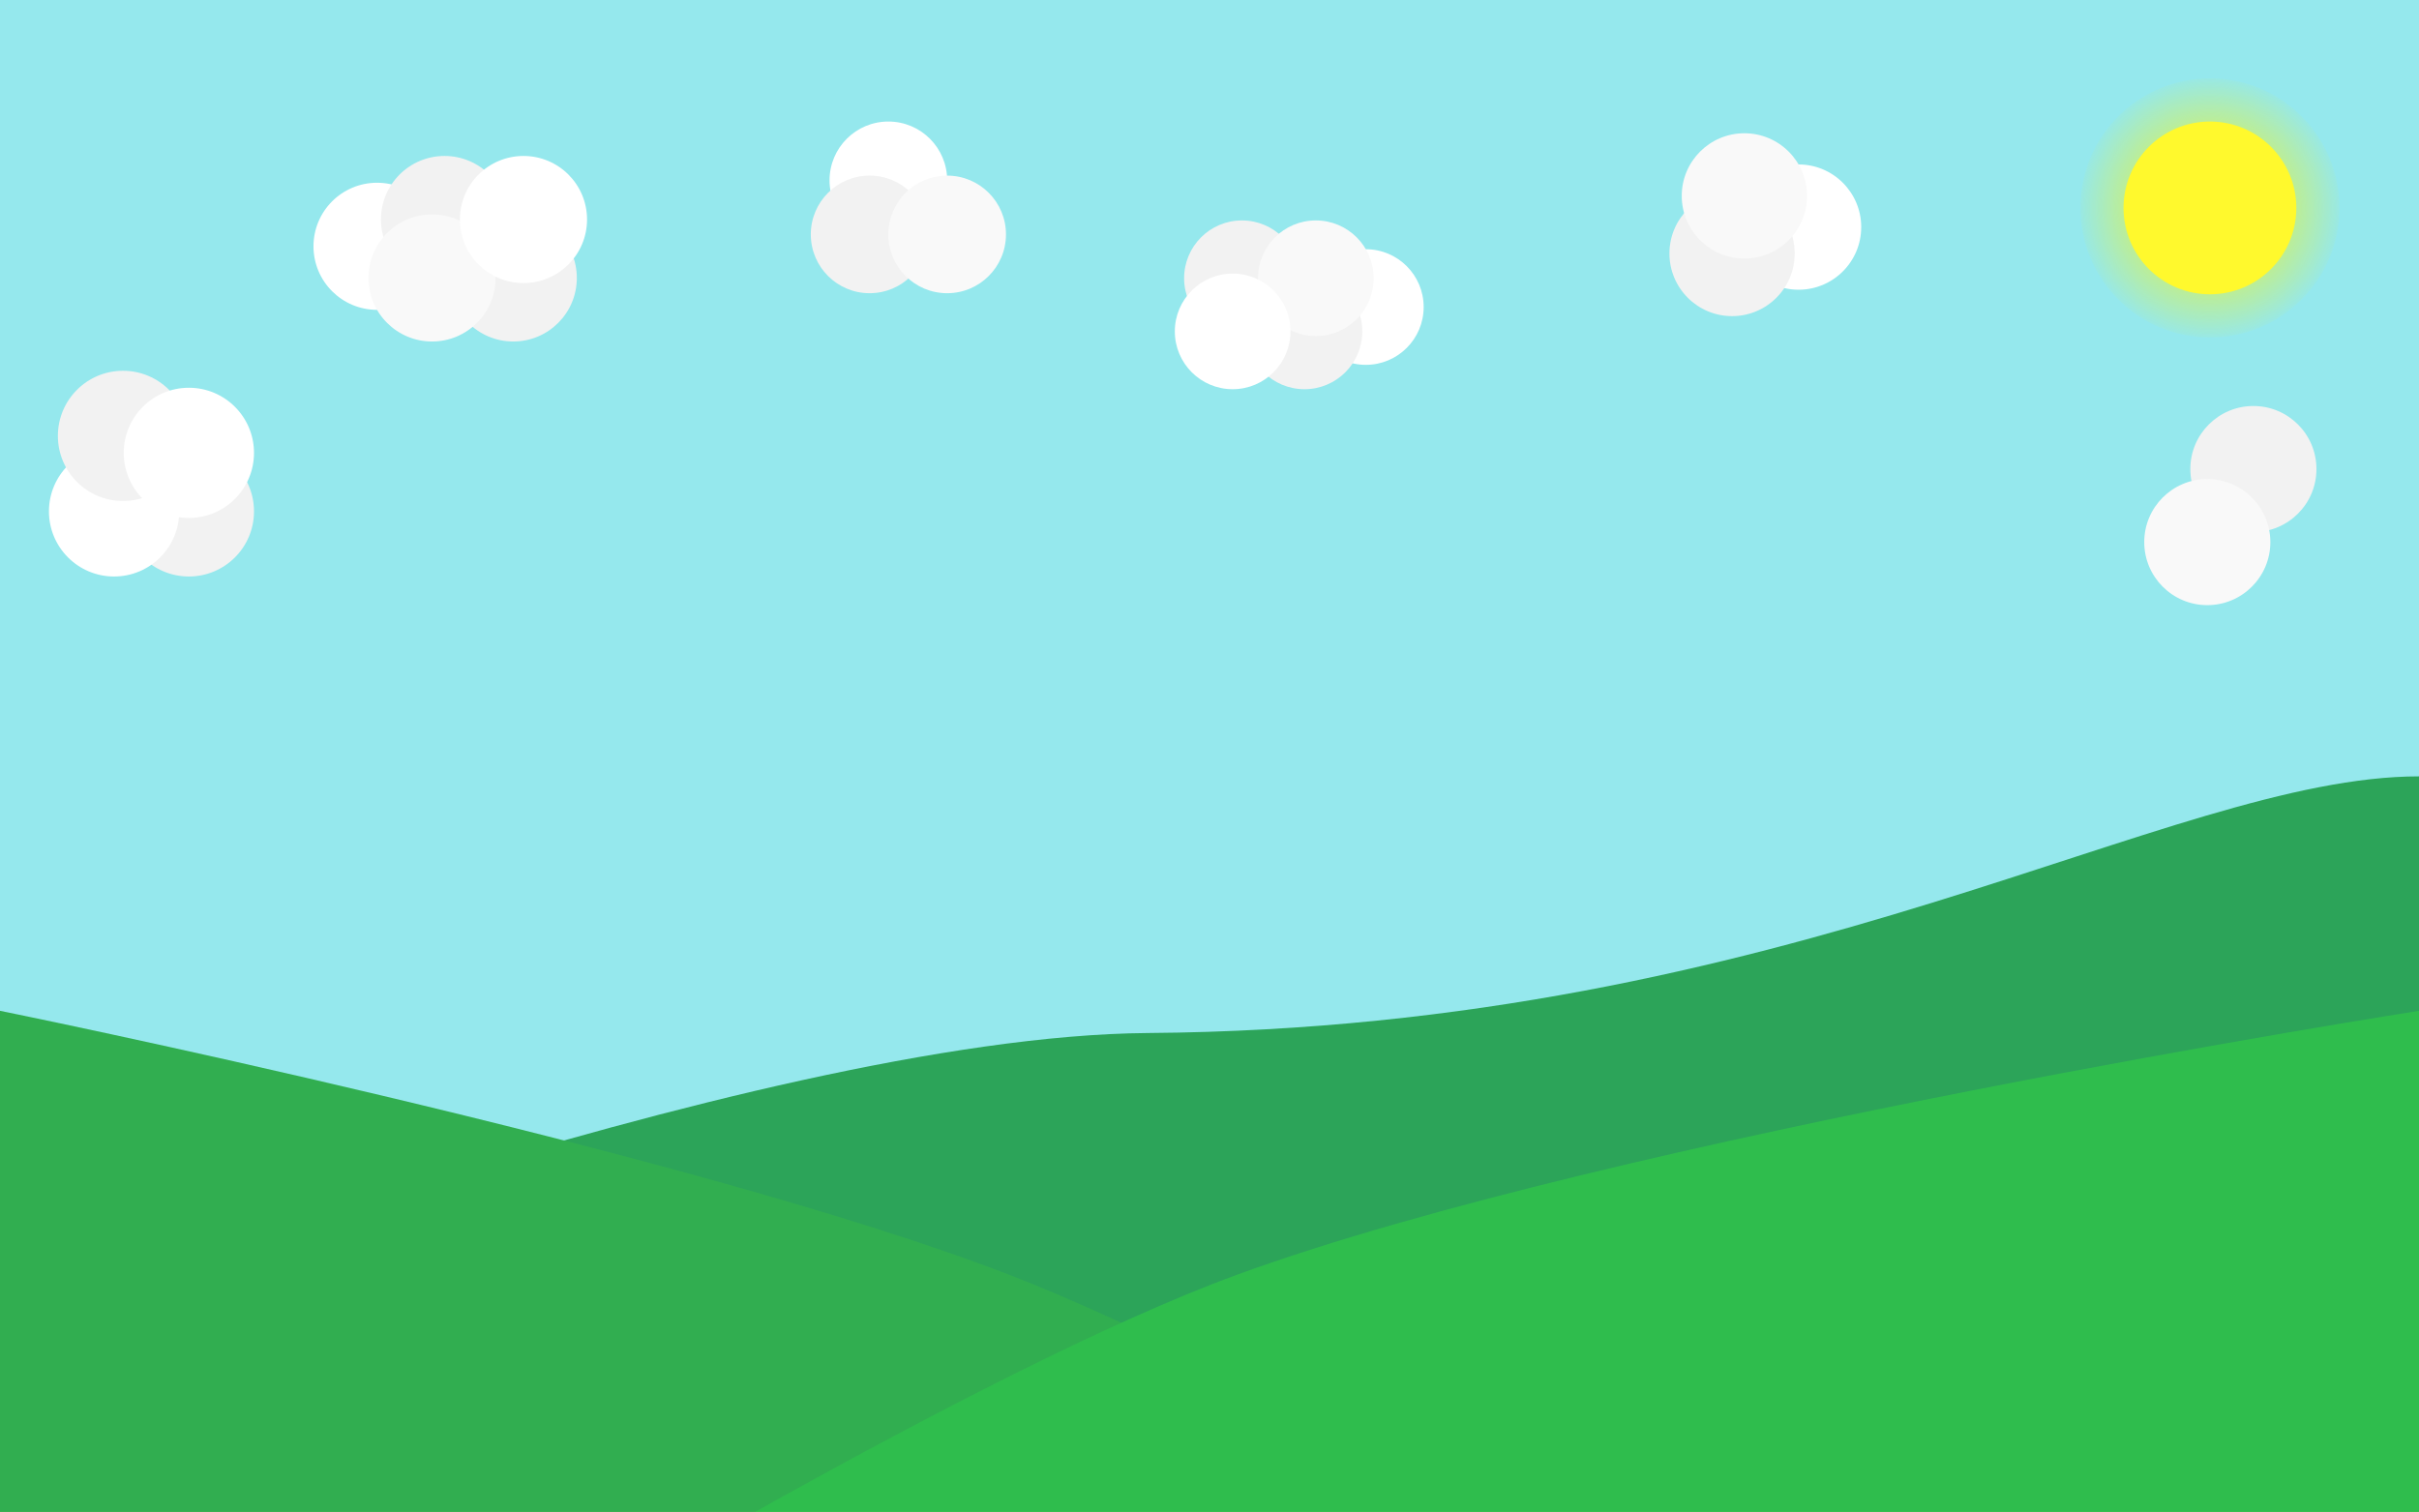
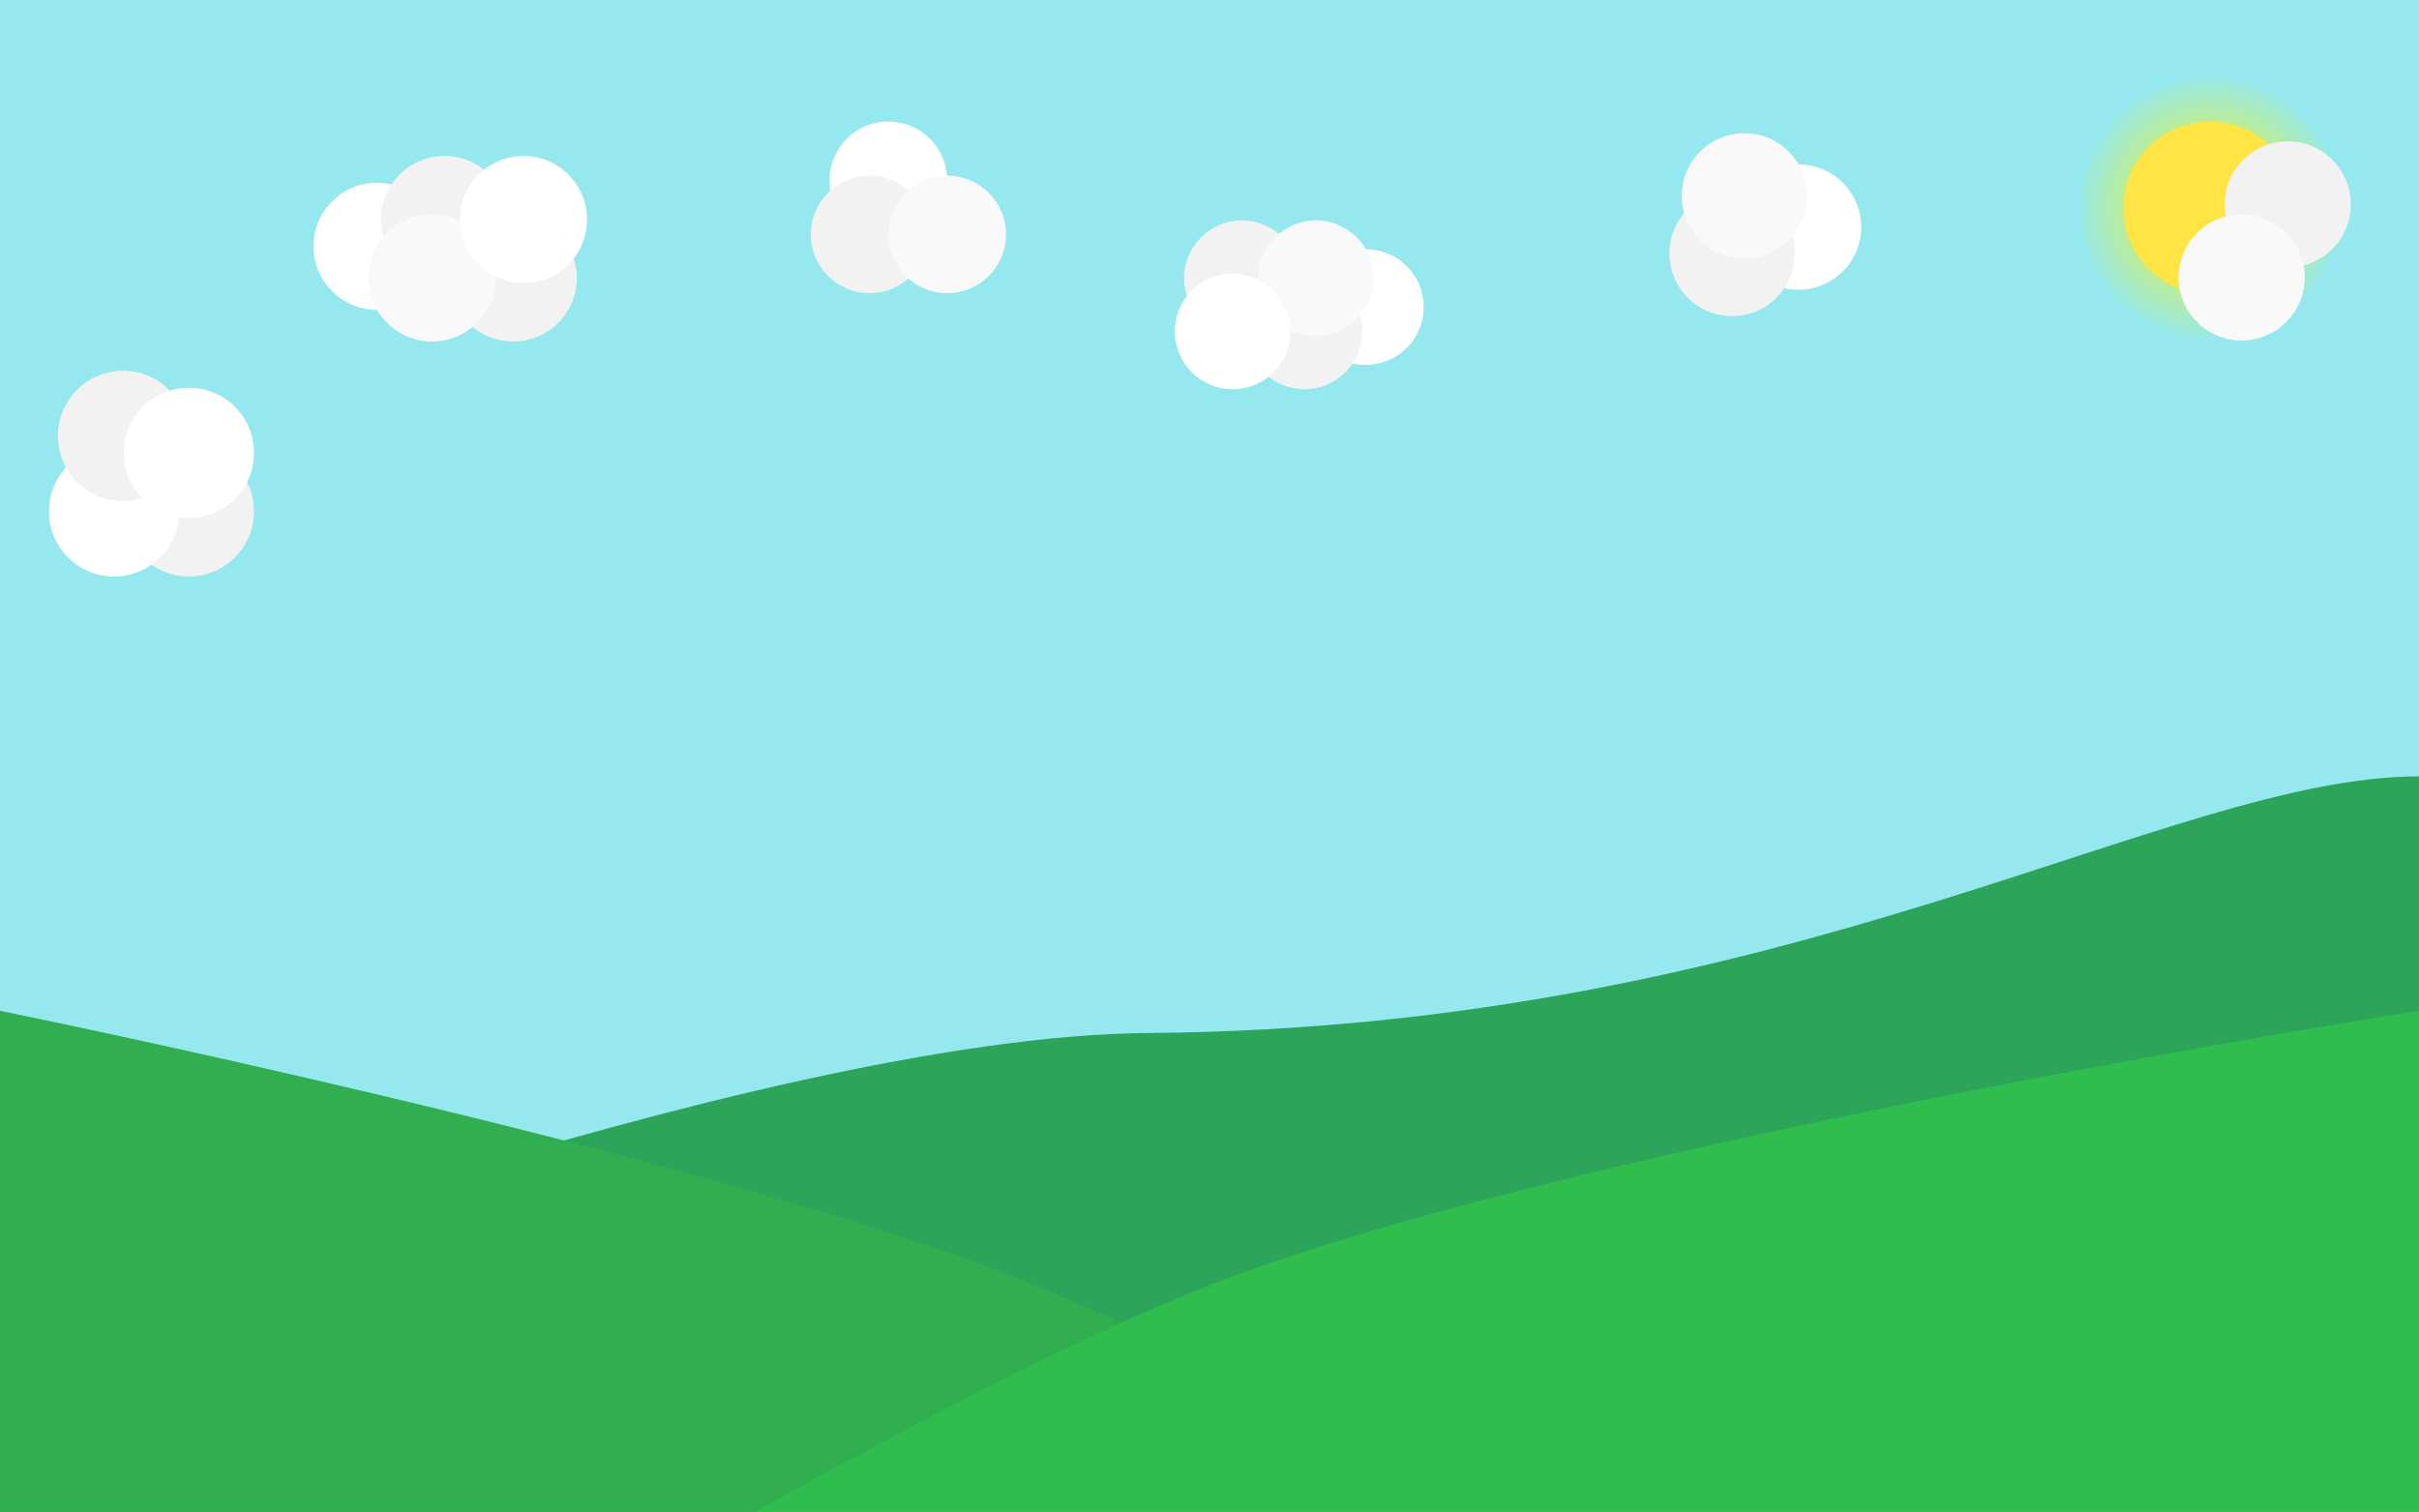
<svg xmlns="http://www.w3.org/2000/svg" xmlns:xlink="http://www.w3.org/1999/xlink" id="svg4705" version="1.1" viewBox="0 0 1016 635" height="2400" width="3840">
  <defs id="defs4699">
    <linearGradient id="linearGradient13">
      <stop style="stop-color:#fff700;stop-opacity:1;" offset="0" id="stop13" />
      <stop style="stop-color:#fff700;stop-opacity:0.039;" offset="1" id="stop14" />
    </linearGradient>
    <radialGradient xlink:href="#linearGradient13" id="radialGradient14" cx="307.862" cy="-31.844" fx="307.862" fy="-31.844" r="19.844" gradientUnits="userSpaceOnUse" gradientTransform="matrix(2.742857,0,0,2.742857,83.76815,0)" />
  </defs>
  <g id="layer5">
    <rect style="fill:#95e8ed;fill-opacity:1;stroke-width:12.587;stroke-linecap:round;stroke-linejoin:round;paint-order:stroke markers fill" id="rect1" width="1016" height="635" x="0" y="-635" rx="0" ry="0" transform="scale(1,-1)" />
    <g id="g16" transform="matrix(0.9197248,0,0,0.9197248,10.56946,5.25955)" style="stroke-width:1.087">
      <circle style="fill:#ffffff;fill-opacity:1;stroke-width:4.058;stroke-linecap:round;stroke-linejoin:round;paint-order:stroke markers fill" id="path1" cx="160.694" cy="106.784" r="29.029" />
      <circle style="fill:#f2f2f2;fill-opacity:1;stroke-width:4.058;stroke-linecap:round;stroke-linejoin:round;paint-order:stroke markers fill" id="circle2" cx="191.504" cy="94.548" r="29.029" />
      <circle style="fill:#f2f2f2;fill-opacity:1;stroke-width:4.058;stroke-linecap:round;stroke-linejoin:round;paint-order:stroke markers fill" id="circle4" cx="222.898" cy="121.243" r="29.029" />
      <circle style="fill:#f9f9f9;fill-opacity:1;stroke-width:4.058;stroke-linecap:round;stroke-linejoin:round;paint-order:stroke markers fill" id="circle1" cx="185.802" cy="121.243" r="29.029" />
      <circle style="fill:#ffffff;fill-opacity:1;stroke-width:4.058;stroke-linecap:round;stroke-linejoin:round;paint-order:stroke markers fill" id="circle3" cx="227.563" cy="94.548" r="29.029" />
    </g>
    <g id="g18" transform="matrix(0.8366182,0,0,0.8366182,80.61815,-21.01883)" style="stroke-width:1.195">
      <circle style="fill:#ffffff;fill-opacity:1;stroke-width:4.462;stroke-linecap:round;stroke-linejoin:round;paint-order:stroke markers fill" id="circle5" cx="-589.332" cy="-179.301" r="29.029" transform="scale(-1)" />
      <circle style="fill:#f2f2f2;fill-opacity:1;stroke-width:4.462;stroke-linecap:round;stroke-linejoin:round;paint-order:stroke markers fill" id="circle6" cx="-558.522" cy="-191.537" r="29.029" transform="scale(-1)" />
      <circle style="fill:#f2f2f2;fill-opacity:1;stroke-width:4.462;stroke-linecap:round;stroke-linejoin:round;paint-order:stroke markers fill" id="circle7" cx="-527.128" cy="-164.841" r="29.029" transform="scale(-1)" />
      <circle style="fill:#f9f9f9;fill-opacity:1;stroke-width:4.462;stroke-linecap:round;stroke-linejoin:round;paint-order:stroke markers fill" id="circle8" cx="-564.224" cy="-164.841" r="29.029" transform="scale(-1)" />
      <circle style="fill:#ffffff;fill-opacity:1;stroke-width:4.462;stroke-linecap:round;stroke-linejoin:round;paint-order:stroke markers fill" id="circle9" cx="-522.463" cy="-191.537" r="29.029" transform="scale(-1)" />
    </g>
    <g id="g17" transform="matrix(0.8509099,0,0,0.8509099,50.77146,7.61242)" style="stroke-width:1.175">
      <circle style="fill:#ffffff;fill-opacity:1;stroke-width:4.387;stroke-linecap:round;stroke-linejoin:round;paint-order:stroke markers fill" id="circle10" cx="378.823" cy="80.088" r="29.029" />
      <circle style="fill:#f2f2f2;fill-opacity:1;stroke-width:4.387;stroke-linecap:round;stroke-linejoin:round;paint-order:stroke markers fill" id="circle22" cx="-369.571" cy="106.784" r="29.029" transform="scale(-1,1)" />
      <circle style="fill:#f9f9f9;fill-opacity:1;stroke-width:4.387;stroke-linecap:round;stroke-linejoin:round;paint-order:stroke markers fill" id="circle11" cx="407.852" cy="106.784" r="29.029" />
    </g>
    <g id="g21">
      <circle style="opacity:1;fill:url(#radialGradient14);fill-opacity:1;stroke-width:2.968;stroke-linecap:round;stroke-linejoin:round;paint-order:stroke markers fill" id="circle12" cx="928.186" cy="-87.345" transform="scale(1,-1)" r="54.429" />
-       <circle style="fill:#fff92d;fill-opacity:1;stroke-width:1.978;stroke-linecap:round;stroke-linejoin:round;paint-order:stroke markers fill" id="path11" cx="928.186" cy="-87.345" transform="scale(1,-1)" r="36.286" />
+       <circle style="fill:#ffe444;fill-opacity:1;stroke-width:1.978;stroke-linecap:round;stroke-linejoin:round;paint-order:stroke markers fill" id="path11" cx="928.186" cy="-87.345" transform="scale(1,-1)" r="36.286" />
    </g>
    <g id="g19" transform="matrix(0.906428,0,0,0.906428,65.61042,5.238505)" style="stroke-width:1.103">
      <circle style="fill:#ffffff;fill-opacity:1;stroke-width:4.118;stroke-linecap:round;stroke-linejoin:round;paint-order:stroke markers fill" id="circle19" cx="-761.014" cy="-99.472" r="29.029" transform="scale(-1)" />
      <circle style="fill:#f2f2f2;fill-opacity:1;stroke-width:4.118;stroke-linecap:round;stroke-linejoin:round;paint-order:stroke markers fill" id="circle20" cx="-730.204" cy="-111.708" r="29.029" transform="scale(-1)" />
      <circle style="fill:#f9f9f9;fill-opacity:1;stroke-width:4.118;stroke-linecap:round;stroke-linejoin:round;paint-order:stroke markers fill" id="circle21" cx="-735.906" cy="-85.012" r="29.029" transform="scale(-1)" />
    </g>
-     <g id="g20" transform="matrix(0.9123439,0,0,0.9123439,78.94309,14.95102)" style="stroke-width:1.096">
+     <g id="g20" transform="matrix(0.9123439,0,0,0.9123439,93.37564,-96.2331)" style="stroke-width:1.096">
      <circle style="fill:#f2f2f2;fill-opacity:1;stroke-width:4.091;stroke-linecap:round;stroke-linejoin:round;paint-order:stroke markers fill" id="circle15" cx="-950.848" cy="199.593" r="29.029" transform="scale(-1,1)" />
      <circle style="fill:#f9f9f9;fill-opacity:1;stroke-width:4.091;stroke-linecap:round;stroke-linejoin:round;paint-order:stroke markers fill" id="circle23" cx="-929.629" cy="233.233" r="29.029" transform="scale(-1,1)" />
    </g>
    <g id="g15" transform="matrix(0.9423037,0,0,0.9423037,1.186062,8.98702)" style="stroke-width:1.061">
      <circle style="fill:#f2f2f2;fill-opacity:1;stroke-width:3.961;stroke-linecap:round;stroke-linejoin:round;paint-order:stroke markers fill" id="circle16" cx="82.928" cy="218.452" r="29.029" />
      <circle style="fill:#ffffff;fill-opacity:1;stroke-width:3.961;stroke-linecap:round;stroke-linejoin:round;paint-order:stroke markers fill" id="circle14" cx="49.586" cy="-218.452" r="29.029" transform="scale(1,-1)" />
      <circle style="fill:#f2f2f2;fill-opacity:1;stroke-width:3.961;stroke-linecap:round;stroke-linejoin:round;paint-order:stroke markers fill" id="circle13" cx="53.569" cy="-184.793" r="29.029" transform="scale(1,-1)" />
      <circle style="fill:#ffffff;fill-opacity:1;stroke-width:3.961;stroke-linecap:round;stroke-linejoin:round;paint-order:stroke markers fill" id="circle18" cx="82.928" cy="192.363" r="29.029" />
    </g>
  </g>
  <g id="layer1" style="opacity:0.8">
    <path style="fill:#119335;fill-opacity:1;stroke:none;stroke-width:0.726px;stroke-linecap:butt;stroke-linejoin:miter;stroke-opacity:1" d="m 1016,326.157 c -104.898,0 -262.858,105.769 -533.918,107.821 C 316.214,435.234 0,557.609 0,557.609 v 137.625 h 1016 z" id="path94" />
    <path style="fill:#18a029;fill-opacity:1;stroke:none;stroke-width:0.726px;stroke-linecap:butt;stroke-linejoin:miter;stroke-opacity:1" d="m 0,424.648 c 0,0 287.734,58.304 424.024,110.931 107.281,41.425 305.837,159.656 305.837,159.656 H 0 Z" id="path93" />
    <path style="fill:#15b326;fill-opacity:1;stroke:none;stroke-width:0.726px;stroke-linecap:butt;stroke-linejoin:miter;stroke-opacity:1" d="m 1016,424.648 c 0,0 -337.293,52.7 -496.596,110.931 C 411.393,575.06 213.567,695.234 213.567,695.234 H 1016 Z" id="path95" />
  </g>
  <g id="layer3" style="display:none">
    <rect style="opacity:0.5;fill:#ff0000;stroke-width:1.976;stroke-linejoin:round;paint-order:stroke markers fill" id="rect2861" width="1016" height="63.5" x="0" y="571.5" />
  </g>
</svg>
